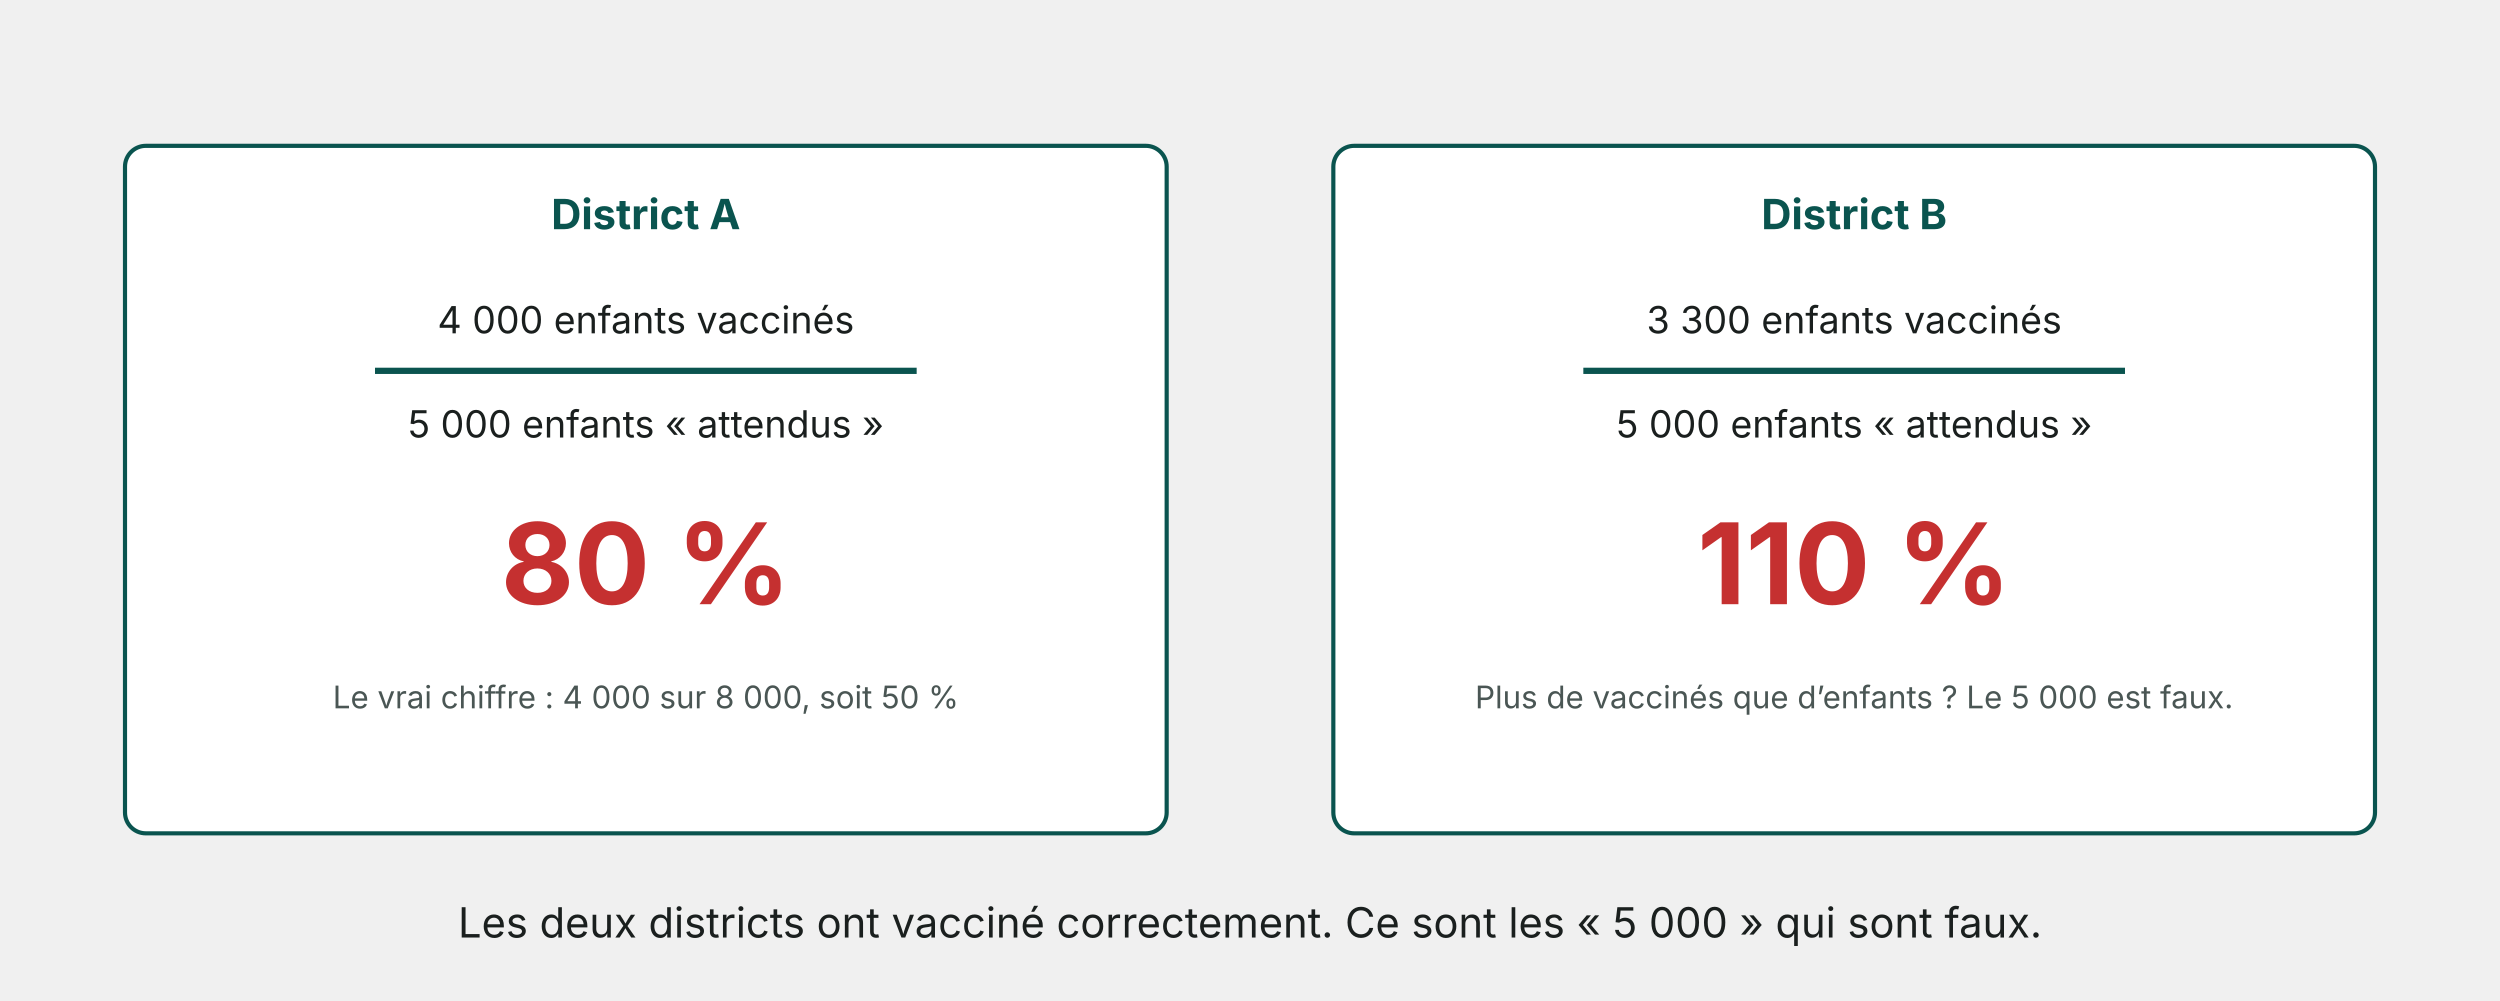
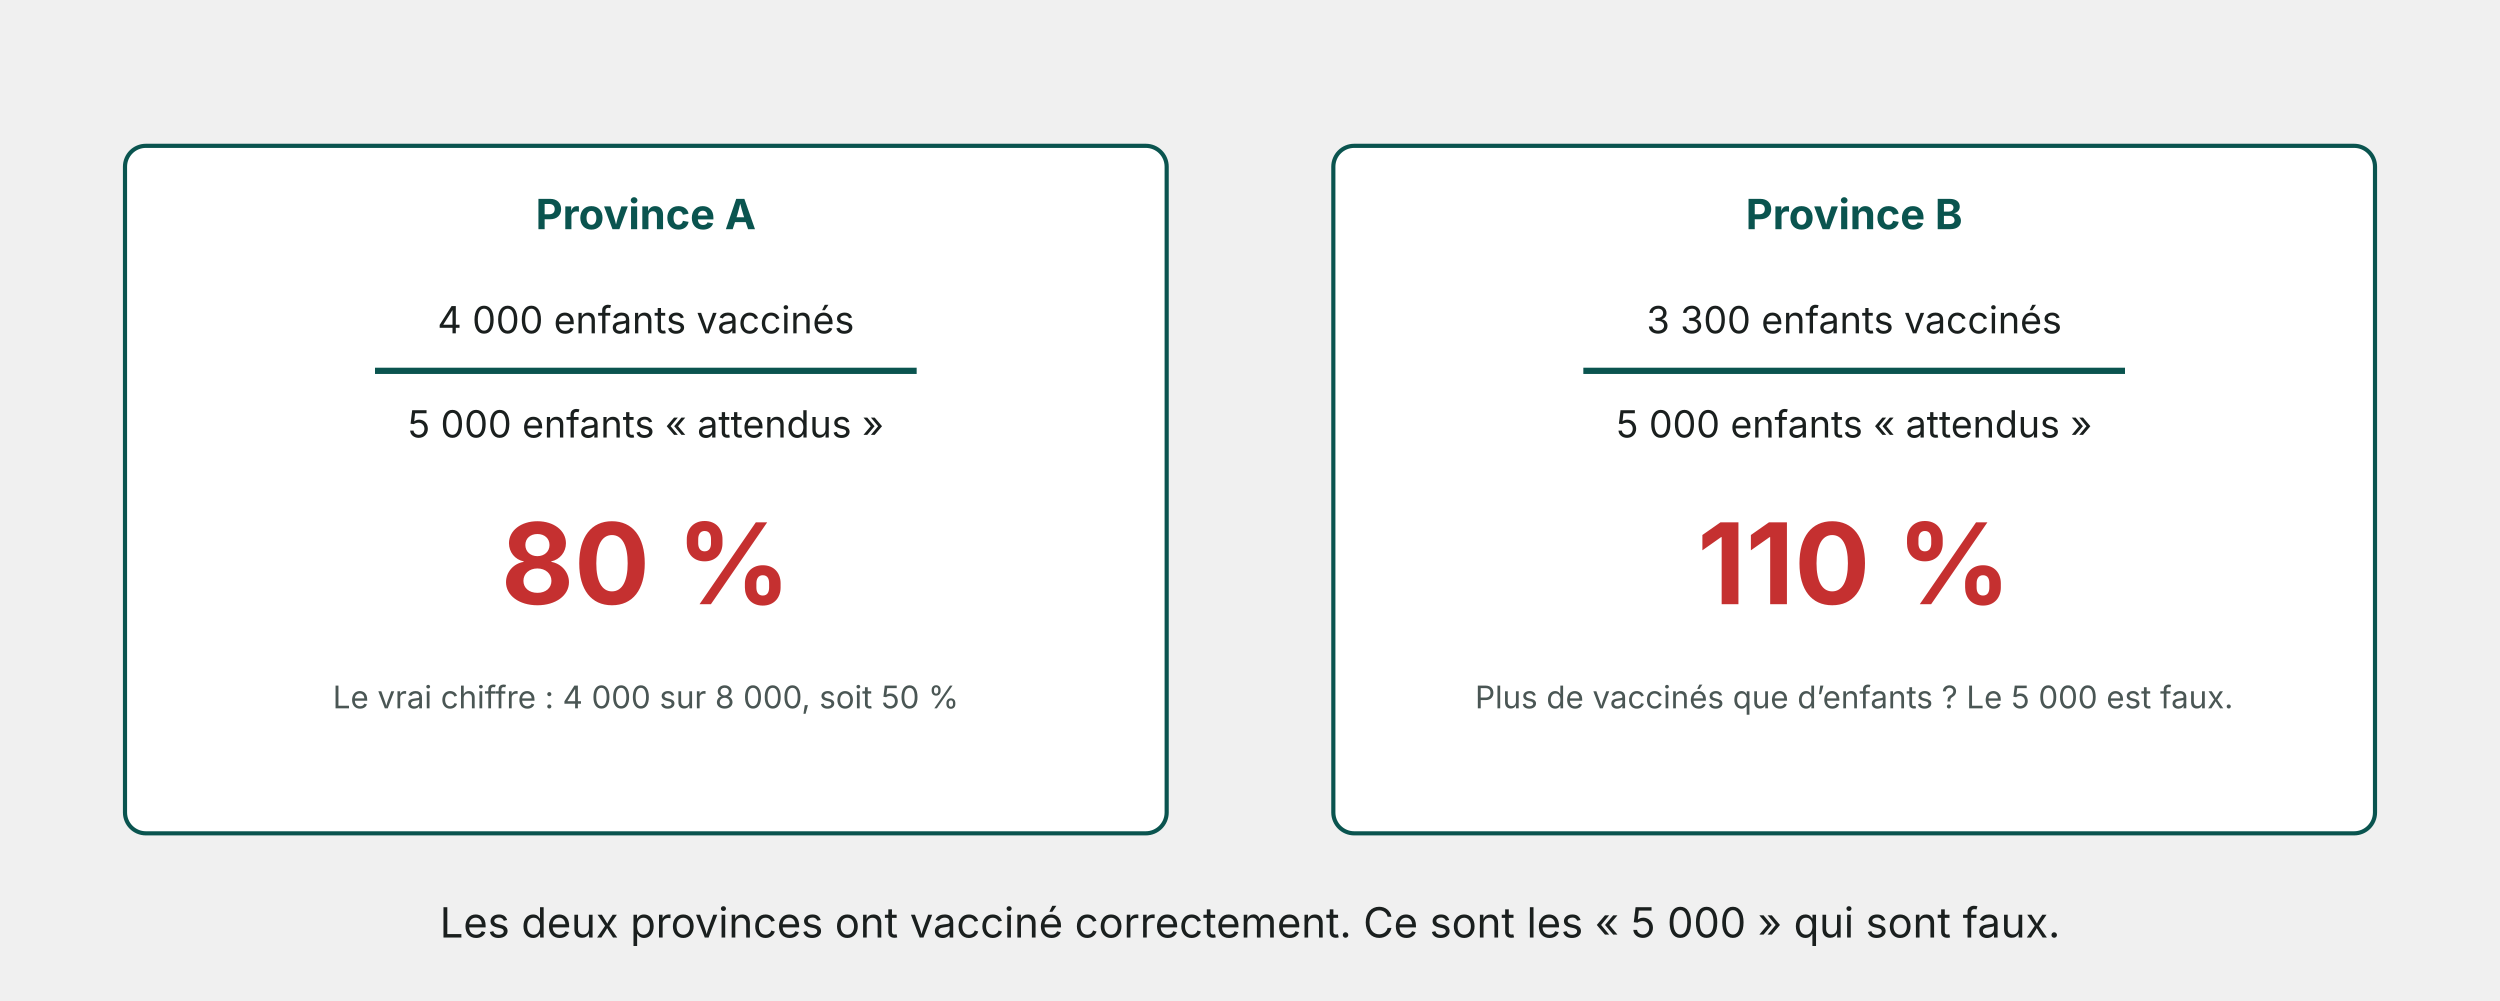
<svg xmlns="http://www.w3.org/2000/svg" viewBox="0 0 1200 480" font-family="Inter, -apple-system, 'Segoe UI', Roboto, sans-serif">
  <rect x="60" y="70" width="500" height="330" rx="10" fill="#FFFFFF" stroke="#0A544F" stroke-width="2" />
-   <text x="310" y="110" text-anchor="middle" font-size="20" font-weight="700" fill="#0A544F">District A</text>
+   <text x="310" y="110" text-anchor="middle" font-size="20" font-weight="700" fill="#0A544F">Province A</text>
  <text x="310" y="160" text-anchor="middle" font-size="18" font-weight="400" fill="#1A1F1E">4 000 enfants vaccinés</text>
  <line x1="180" y1="178" x2="440" y2="178" stroke="#0A544F" stroke-width="3" />
  <text x="310" y="210" text-anchor="middle" font-size="18" font-weight="400" fill="#1A1F1E">5 000 enfants « attendus »</text>
  <text x="310" y="290" text-anchor="middle" font-size="54" font-weight="700" fill="#C53030">80 %</text>
  <text x="310" y="340" text-anchor="middle" font-size="15" font-weight="400" fill="#4A5654">Le vrai chiffre : 4 000 sur 8 000, soit 50 %</text>
  <rect x="640" y="70" width="500" height="330" rx="10" fill="#FFFFFF" stroke="#0A544F" stroke-width="2" />
-   <text x="890" y="110" text-anchor="middle" font-size="20" font-weight="700" fill="#0A544F">District B</text>
+   <text x="890" y="110" text-anchor="middle" font-size="20" font-weight="700" fill="#0A544F">Province B</text>
  <text x="890" y="160" text-anchor="middle" font-size="18" font-weight="400" fill="#1A1F1E">3 300 enfants vaccinés</text>
  <line x1="760" y1="178" x2="1020" y2="178" stroke="#0A544F" stroke-width="3" />
  <text x="890" y="210" text-anchor="middle" font-size="18" font-weight="400" fill="#1A1F1E">5 000 enfants « attendus »</text>
  <text x="890" y="290" text-anchor="middle" font-size="54" font-weight="700" fill="#C53030">110 %</text>
  <text x="890" y="340" text-anchor="middle" font-size="15" font-weight="400" fill="#4A5654">Plus de vaccinés que d’enfants ? Le 5 000 est faux.</text>
-   <text x="600" y="450" text-anchor="middle" font-size="20" font-weight="400" fill="#1A1F1E">Les deux districts ont vacciné correctement. Ce sont les « 5 000 » qui sont faux.</text>
+   <text x="600" y="450" text-anchor="middle" font-size="20" font-weight="400" fill="#1A1F1E">Les deux provinces ont vacciné correctement. Ce sont les « 5 000 » qui sont faux.</text>
</svg>
